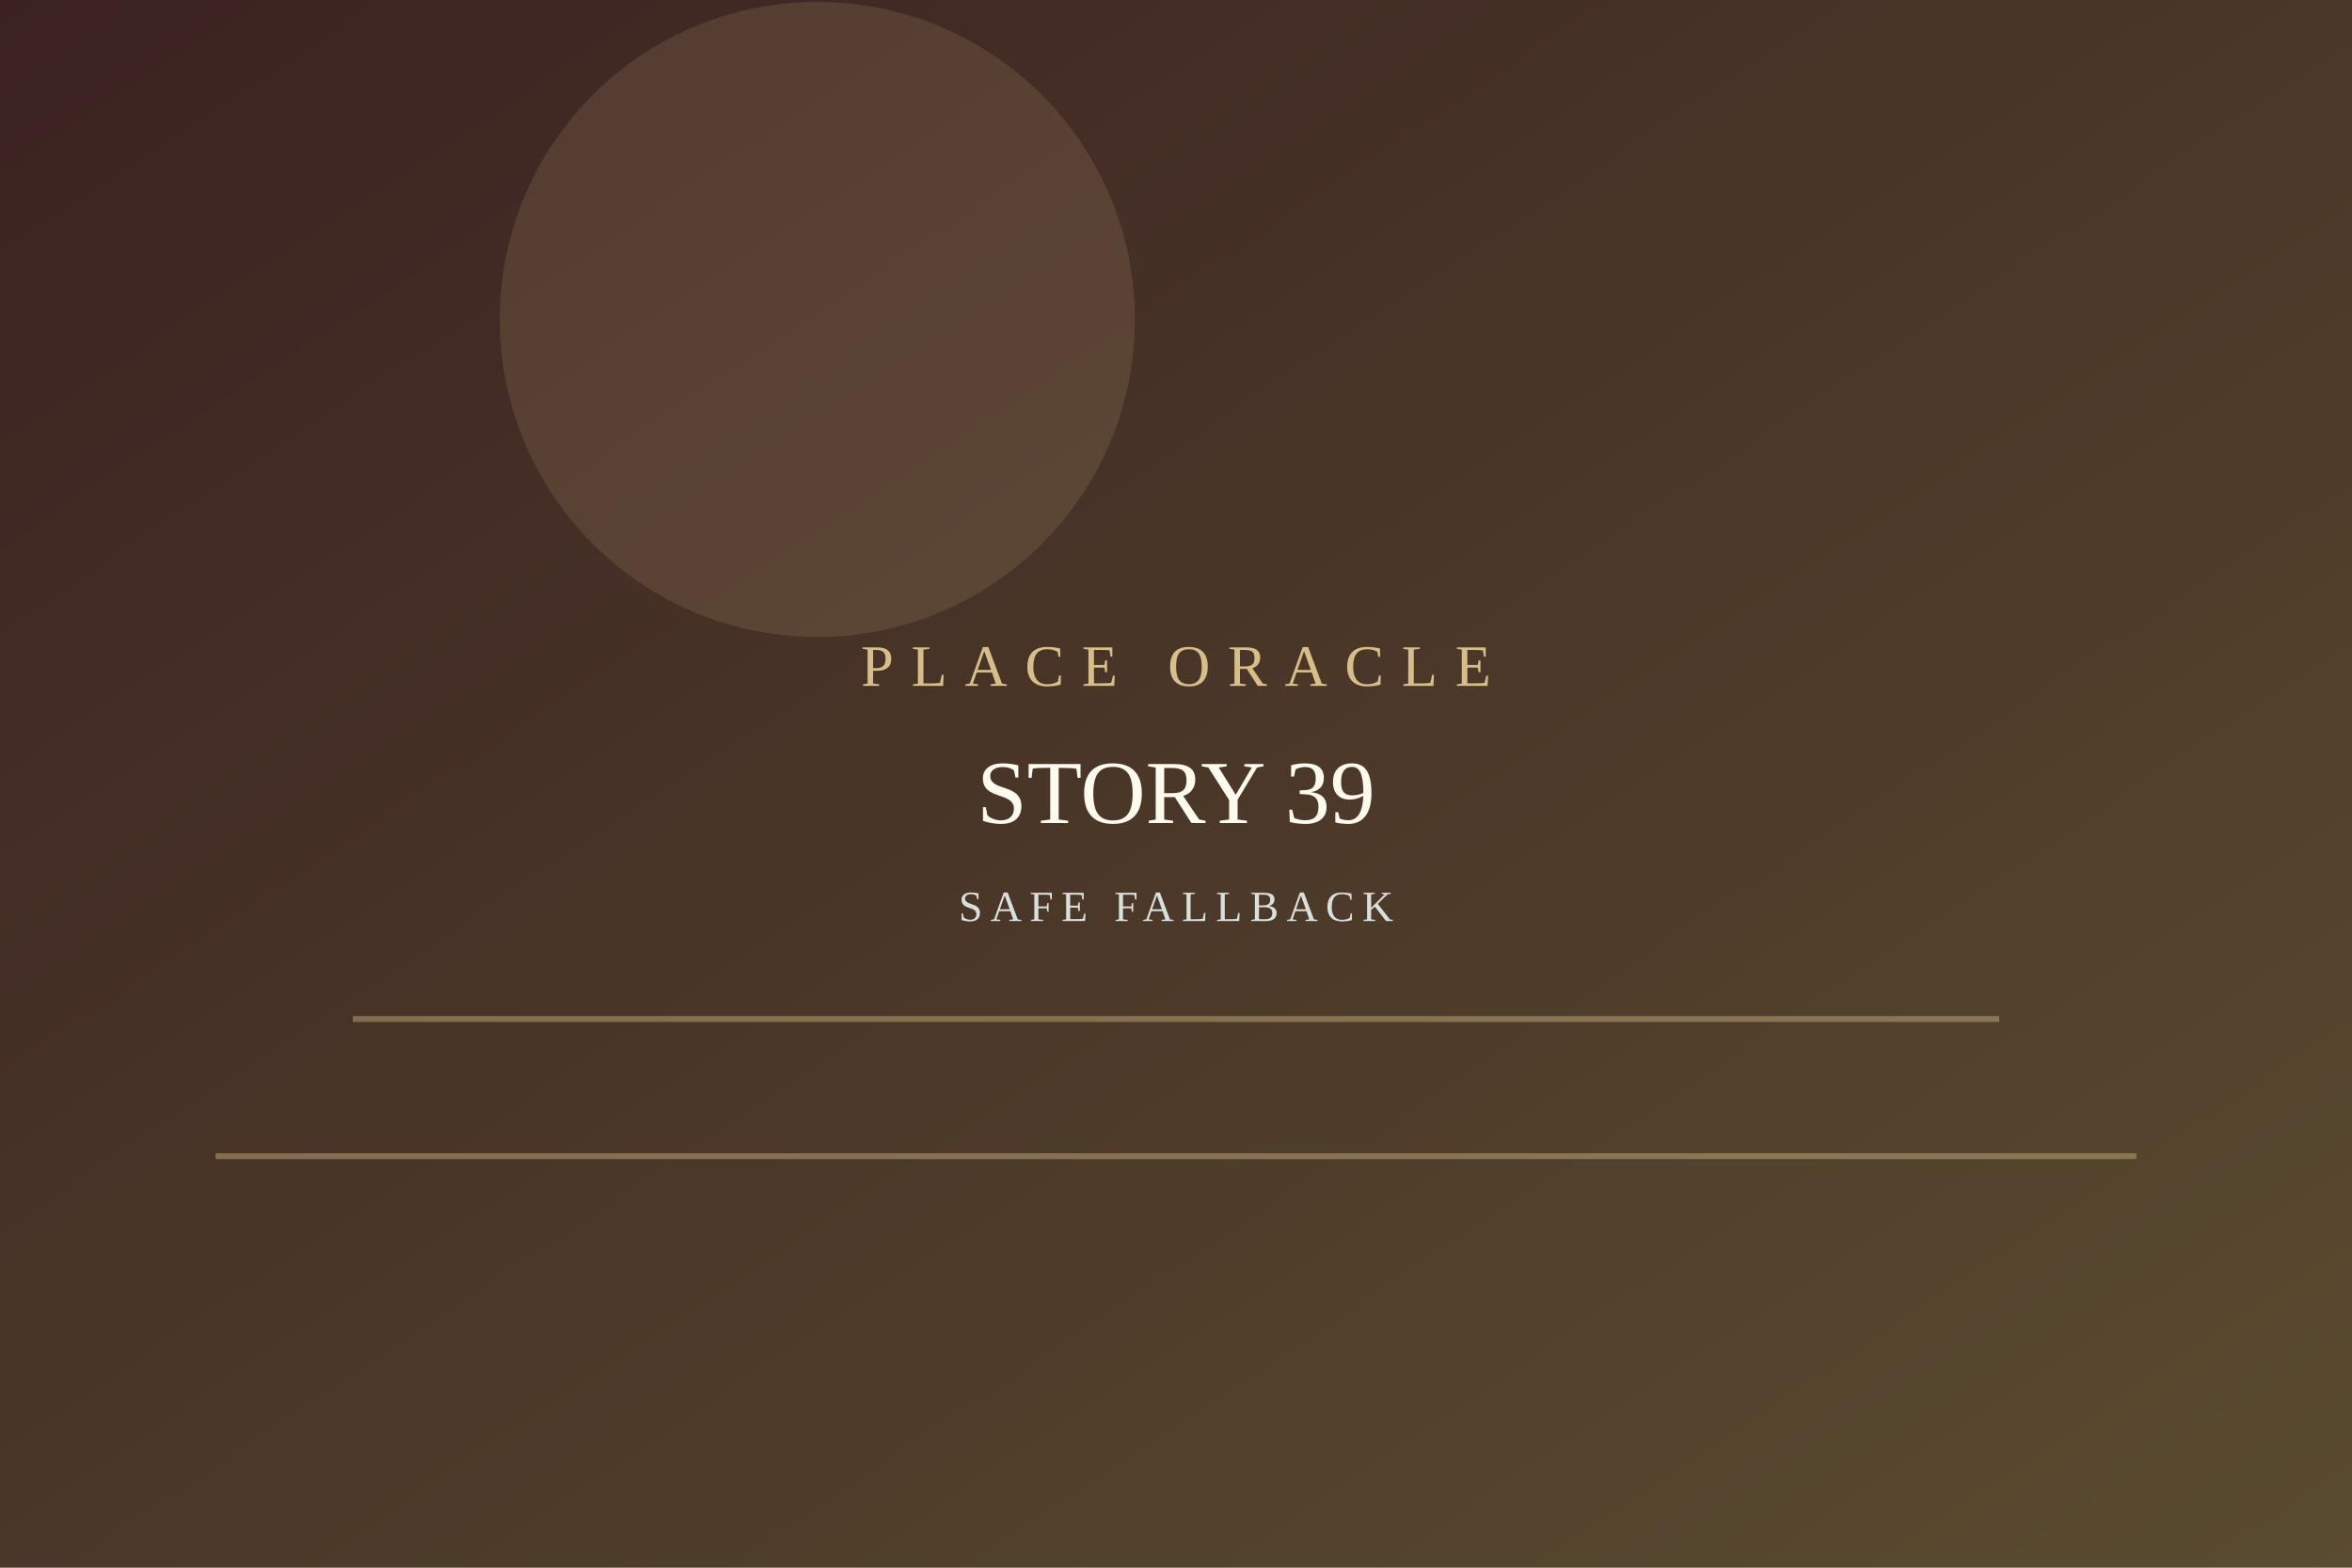
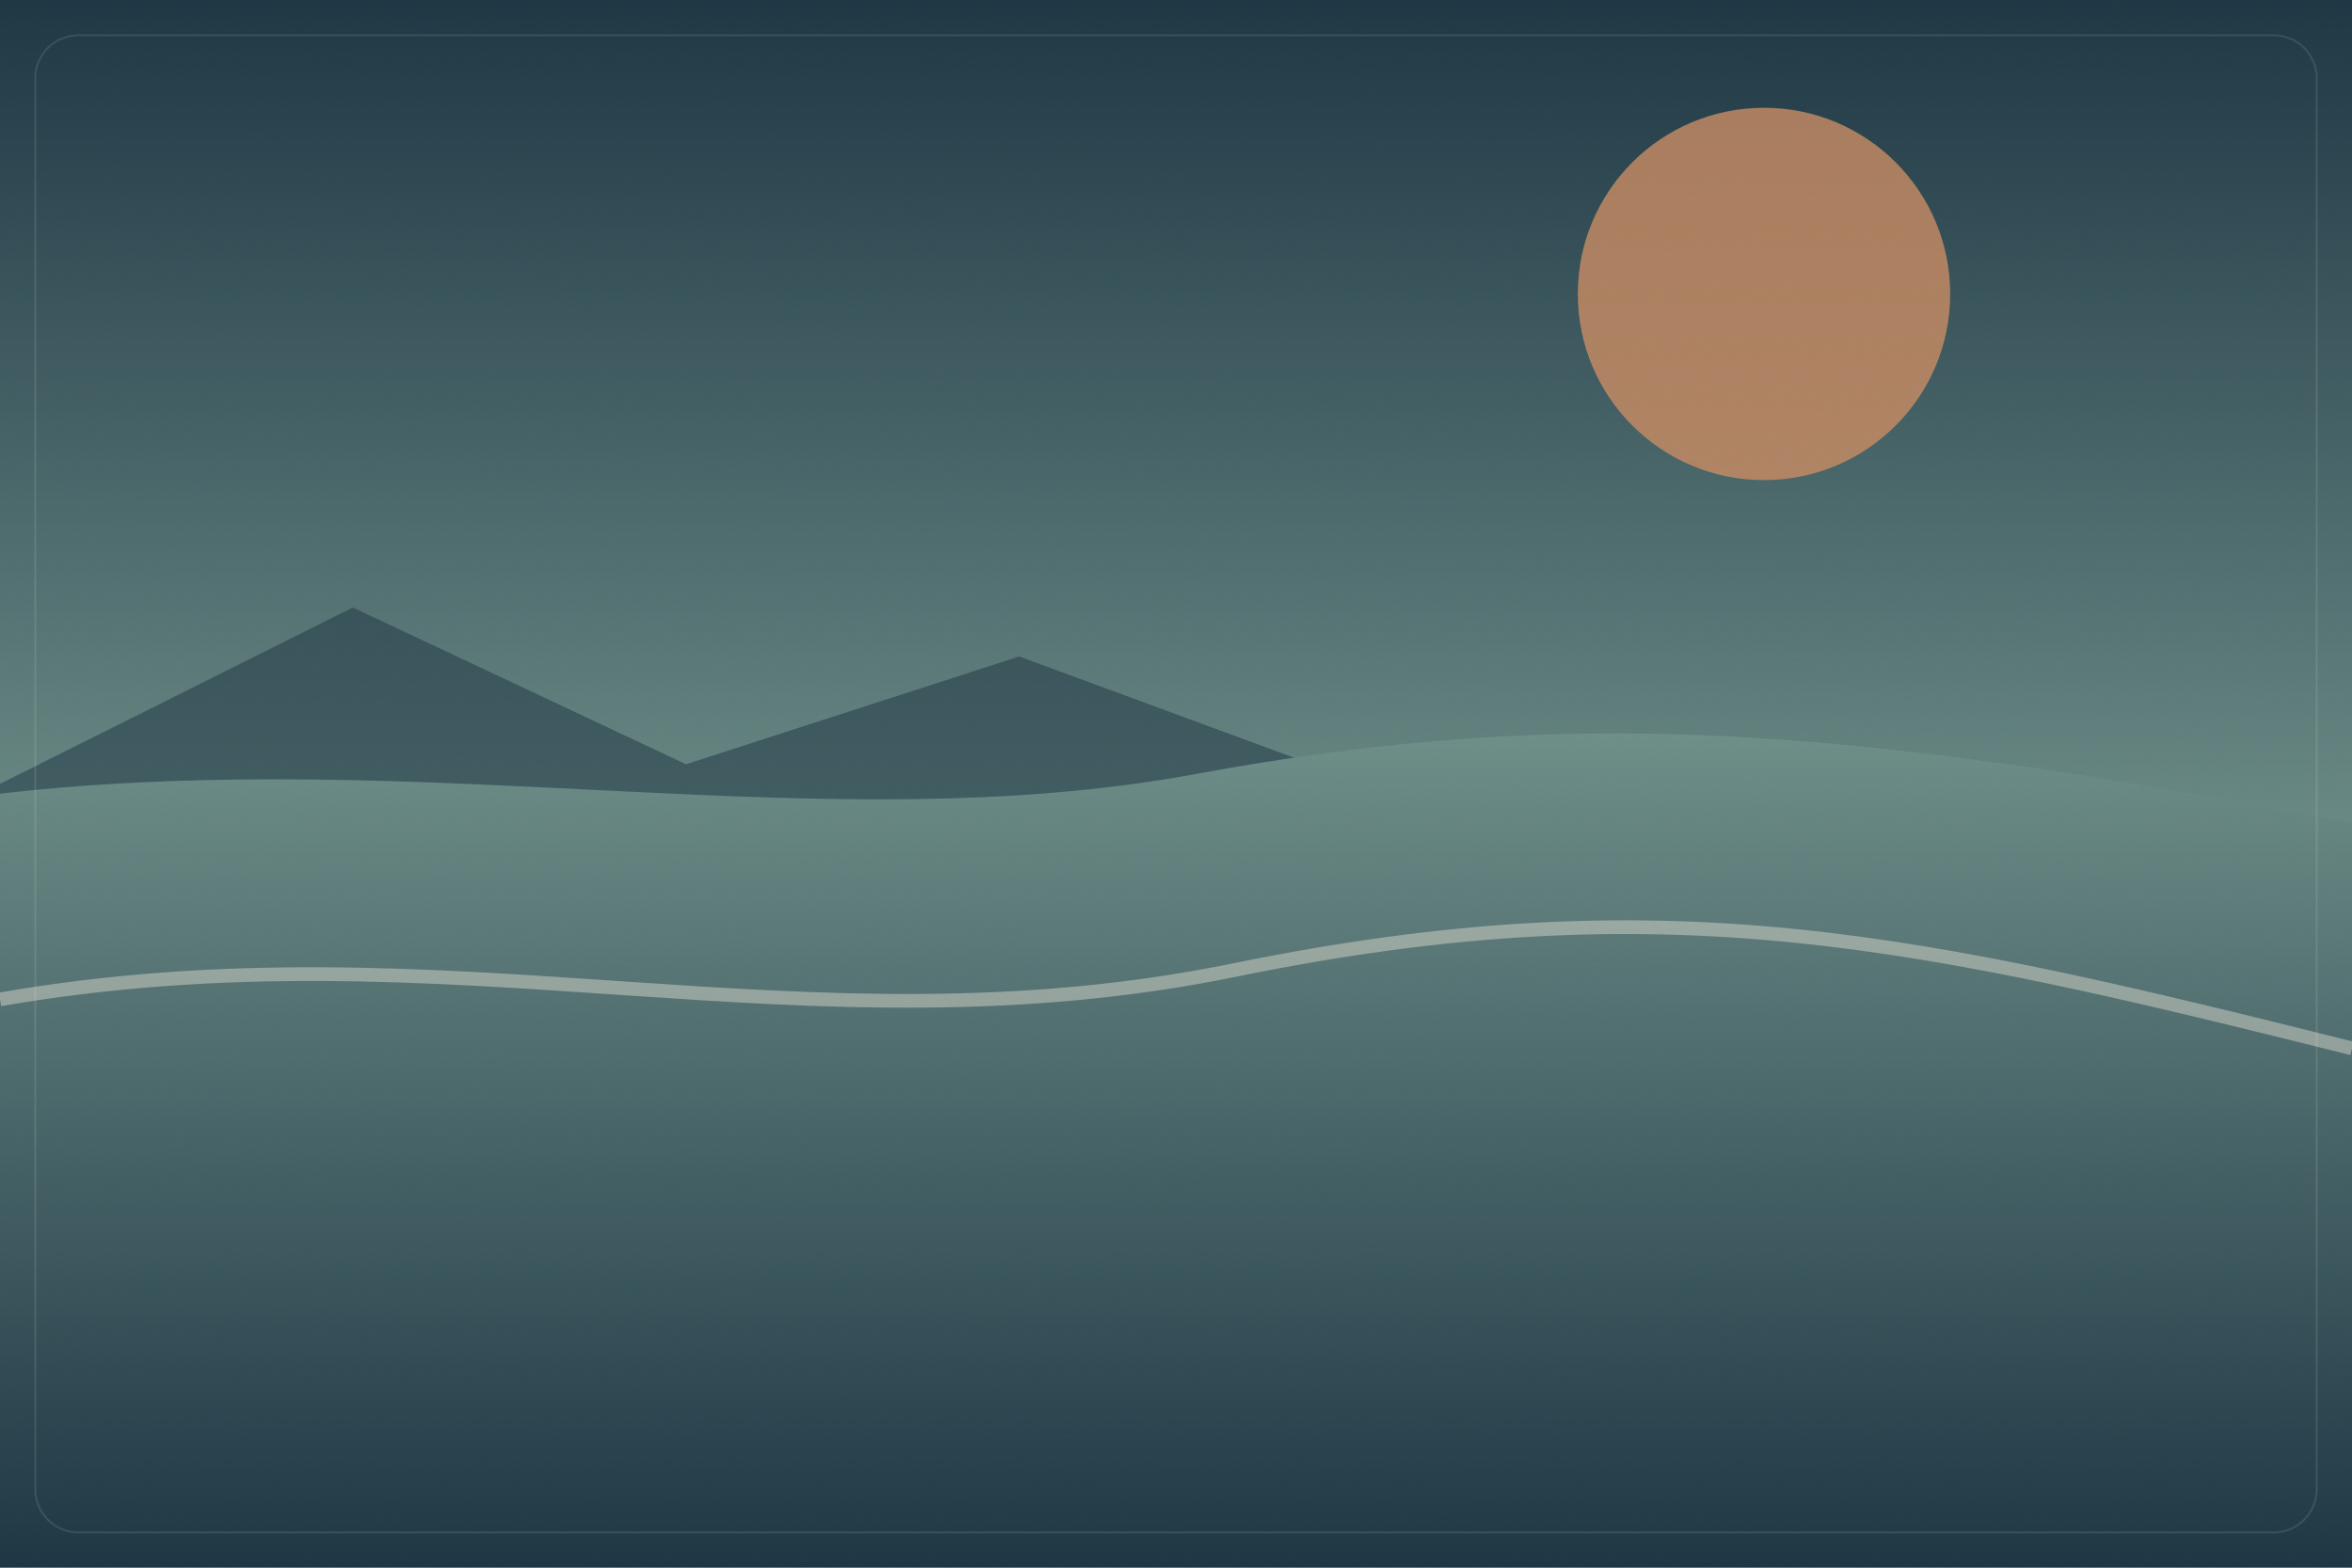
- <svg xmlns="http://www.w3.org/2000/svg" viewBox="0 0 1200 800" role="img" aria-labelledby="t d">
+ <svg xmlns="http://www.w3.org/2000/svg" viewBox="0 0 1200 800" role="img" aria-label="紅葉の山と湖の景色">
  <defs>
-     <linearGradient id="g" x1="0" y1="0" x2="1" y2="1">
-       <stop stop-color="hsl(3 28% 18%)" />
-       <stop offset="1" stop-color="hsl(41 30% 27%)" />
+     <linearGradient id="s" x2="0" y2="1">
+       <stop stop-color="#1d3644" />
+       <stop offset=".56" stop-color="#6e8e88" />
+       <stop offset="1" stop-color="#eee7d9" />
    </linearGradient>
+     <linearGradient id="w" x2="0" y2="1">
+       <stop stop-color="#6e8e88" />
+       <stop offset="1" stop-color="#1d3644" />
+     </linearGradient>
+     <filter id="g">
+       <feTurbulence type="fractalNoise" baseFrequency=".8" numOctaves="2" seed="39" />
+       <feComponentTransfer>
+         <feFuncA type="table" tableValues="0 .035" />
+       </feComponentTransfer>
+     </filter>
  </defs>
-   <rect width="1200" height="800" fill="url(#g)" />
-   <circle cx="417" cy="163" r="162" fill="#d7bd8a" opacity=".14" />
-   <path d="M110 590H1090M180 520H1020" stroke="#d7bd8a" stroke-width="3" opacity=".42" />
-   <text x="600" y="350" text-anchor="middle" fill="#d7bd8a" font-size="30" letter-spacing="9">PLACE ORACLE</text>
-   <text x="600" y="420" text-anchor="middle" fill="#fff9ee" font-size="46">STORY 39</text>
-   <text x="600" y="470" text-anchor="middle" fill="#d8dfdc" font-size="22" letter-spacing="4">SAFE FALLBACK</text>
+   <rect width="1200" height="800" fill="url(#s)" />
+   <circle cx="900" cy="150" r="95" fill="#c98c63" opacity=".8" />
+   <path d="M0 400L180 310 350 390 520 335 710 405V520H0Z" fill="#1d3644" opacity=".52" />
+   <path d="M0 405C220 380 420 430 610 395S940 370 1200 420V800H0Z" fill="url(#w)" />
+   <path d="M0 510C230 470 410 540 630 495S980 480 1200 535" fill="none" stroke="#eee7d9" stroke-opacity=".42" stroke-width="7" />
+   <rect width="1200" height="800" filter="url(#g)" opacity=".4" />
+   <rect x="18" y="18" width="1164" height="764" rx="22" fill="none" stroke="#eee7d9" stroke-opacity=".12" />
</svg>
